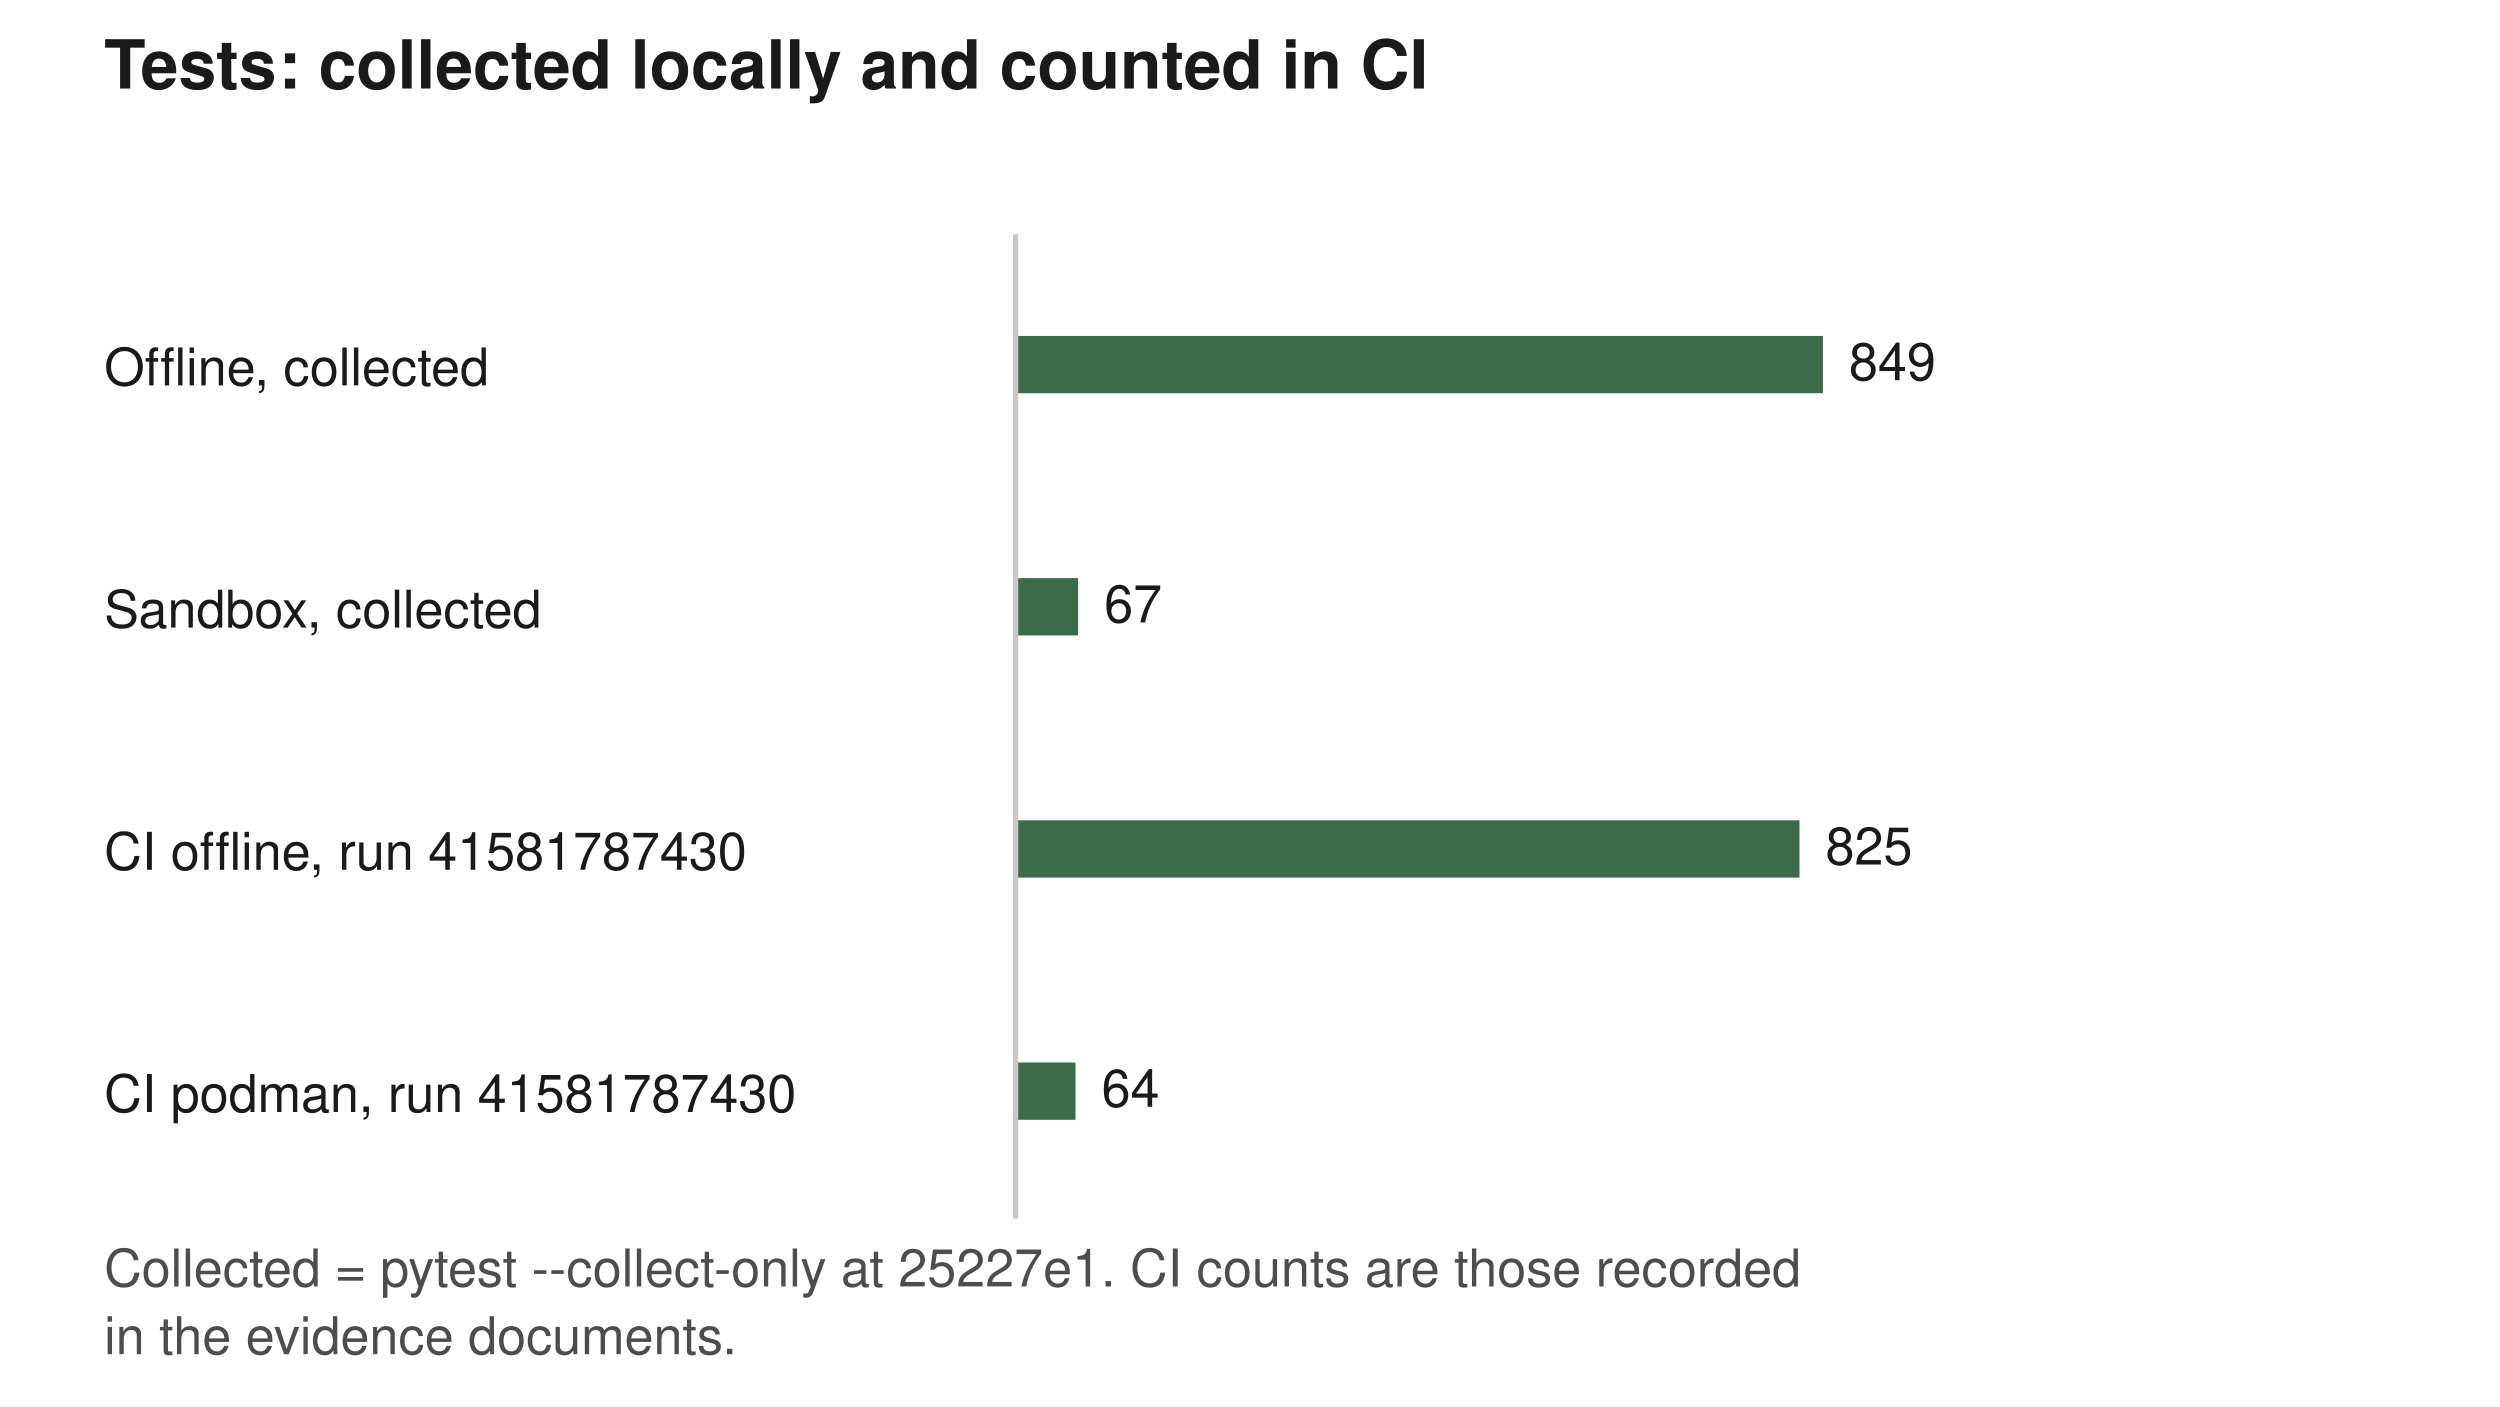
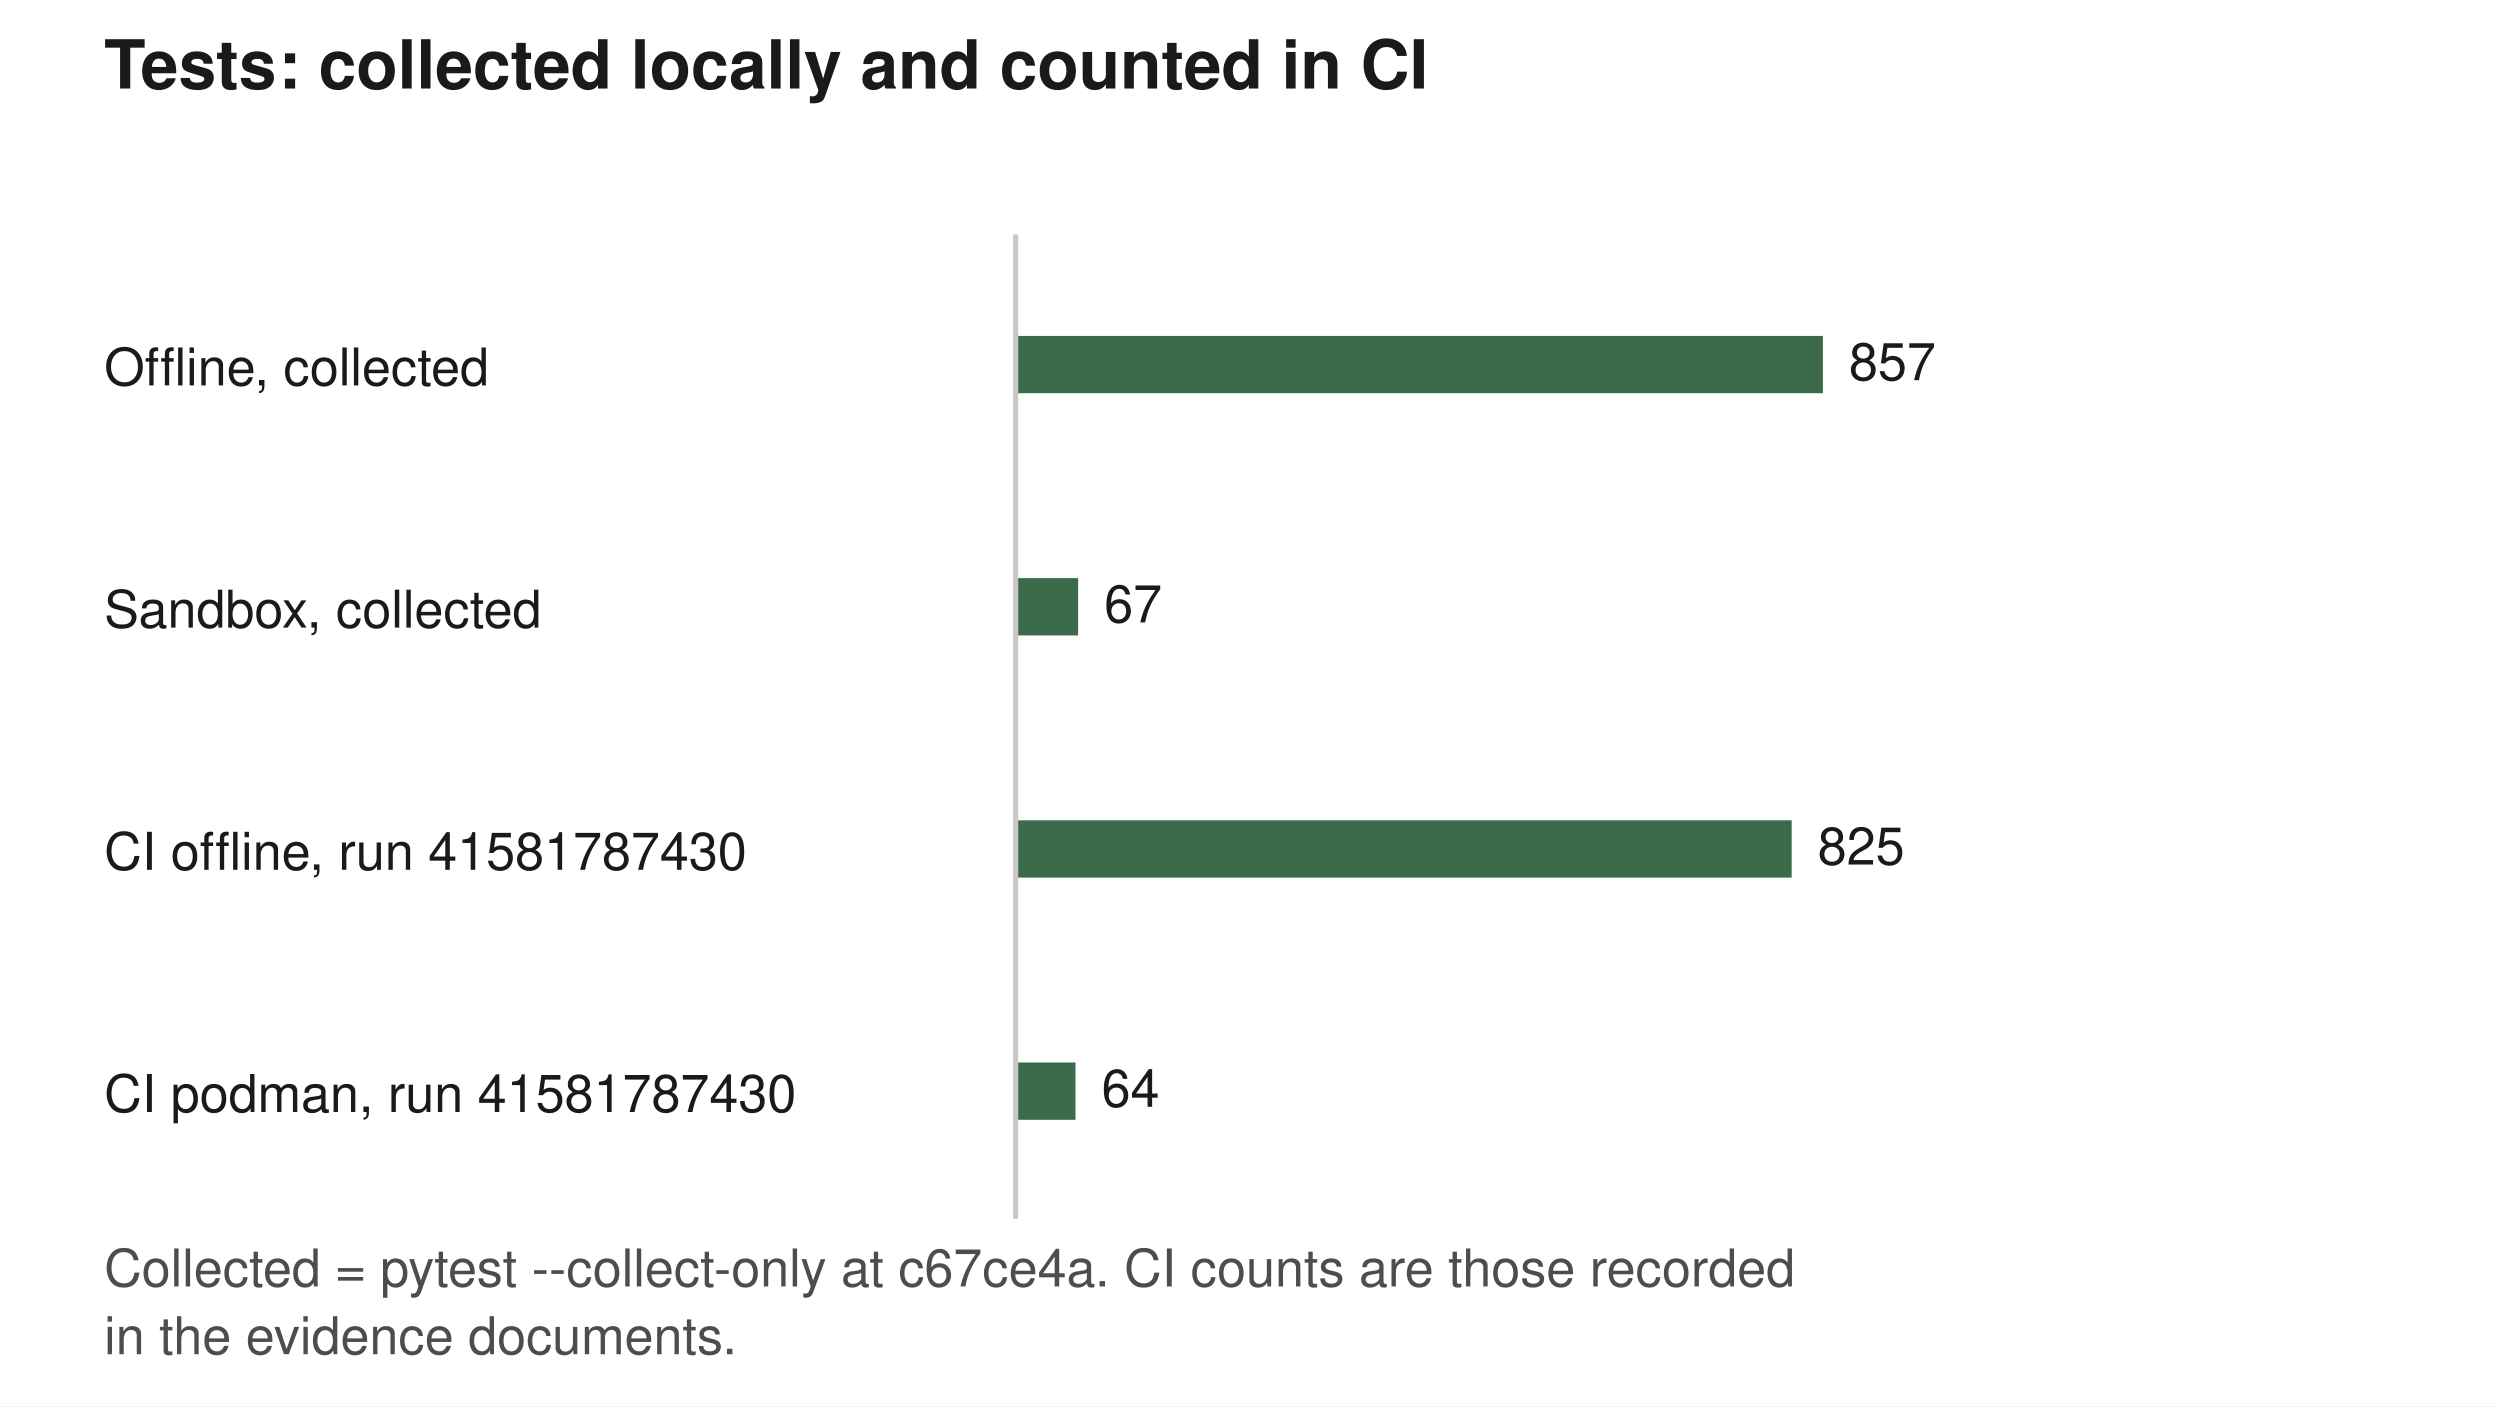
<svg xmlns="http://www.w3.org/2000/svg" viewBox="0 0 960 540" width="960" height="540" role="img" aria-labelledby="engineering-tests-title engineering-tests-desc">
  <style>text{font-family:system-ui,-apple-system,"Segoe UI",Helvetica,Arial,sans-serif}</style>
  <rect x="0" y="0" width="960" height="540" fill="#ffffff" />
  <text x="40" y="34" font-size="26" font-weight="bold" fill="#1a1a1a">Tests: collected locally and counted in CI</text>
  <text x="40" y="148" font-size="20" fill="#1a1a1a">Offline, collected</text>
  <rect x="390" y="129" width="310" height="22" fill="#3b6b4a" stroke="none" stroke-width="2" />
-   <text x="710" y="146" font-size="20" fill="#1a1a1a">849</text>
+   <text x="710" y="146" font-size="20" fill="#1a1a1a">857</text>
  <text x="40" y="241" font-size="20" fill="#1a1a1a">Sandbox, collected</text>
  <rect x="390" y="222" width="24" height="22" fill="#3b6b4a" stroke="none" stroke-width="2" />
  <text x="424" y="239" font-size="20" fill="#1a1a1a">67</text>
  <text x="40" y="334" font-size="20" fill="#1a1a1a">CI offline, run 41581787430</text>
-   <rect x="390" y="315" width="301" height="22" fill="#3b6b4a" stroke="none" stroke-width="2" />
-   <text x="701" y="332" font-size="20" fill="#1a1a1a">825</text>
+   <rect x="390" y="315" width="298" height="22" fill="#3b6b4a" stroke="none" stroke-width="2" />
+   <text x="698" y="332" font-size="20" fill="#1a1a1a">825</text>
  <text x="40" y="427" font-size="20" fill="#1a1a1a">CI podman, run 41581787430</text>
  <rect x="390" y="408" width="23" height="22" fill="#3b6b4a" stroke="none" stroke-width="2" />
  <text x="423" y="425" font-size="20" fill="#1a1a1a">64</text>
  <path d="M390 90V468" stroke="#c8c8c8" stroke-width="2" fill="none" />
-   <text x="40" y="494" font-size="20" fill="#4d4d4d">Collected = pytest --collect-only at 25227e1. CI counts are those recorded</text>
+   <text x="40" y="494" font-size="20" fill="#4d4d4d">Collected = pytest --collect-only at c67ce4a. CI counts are those recorded</text>
  <text x="40" y="520" font-size="20" fill="#4d4d4d">in the evidence documents.</text>
</svg>
